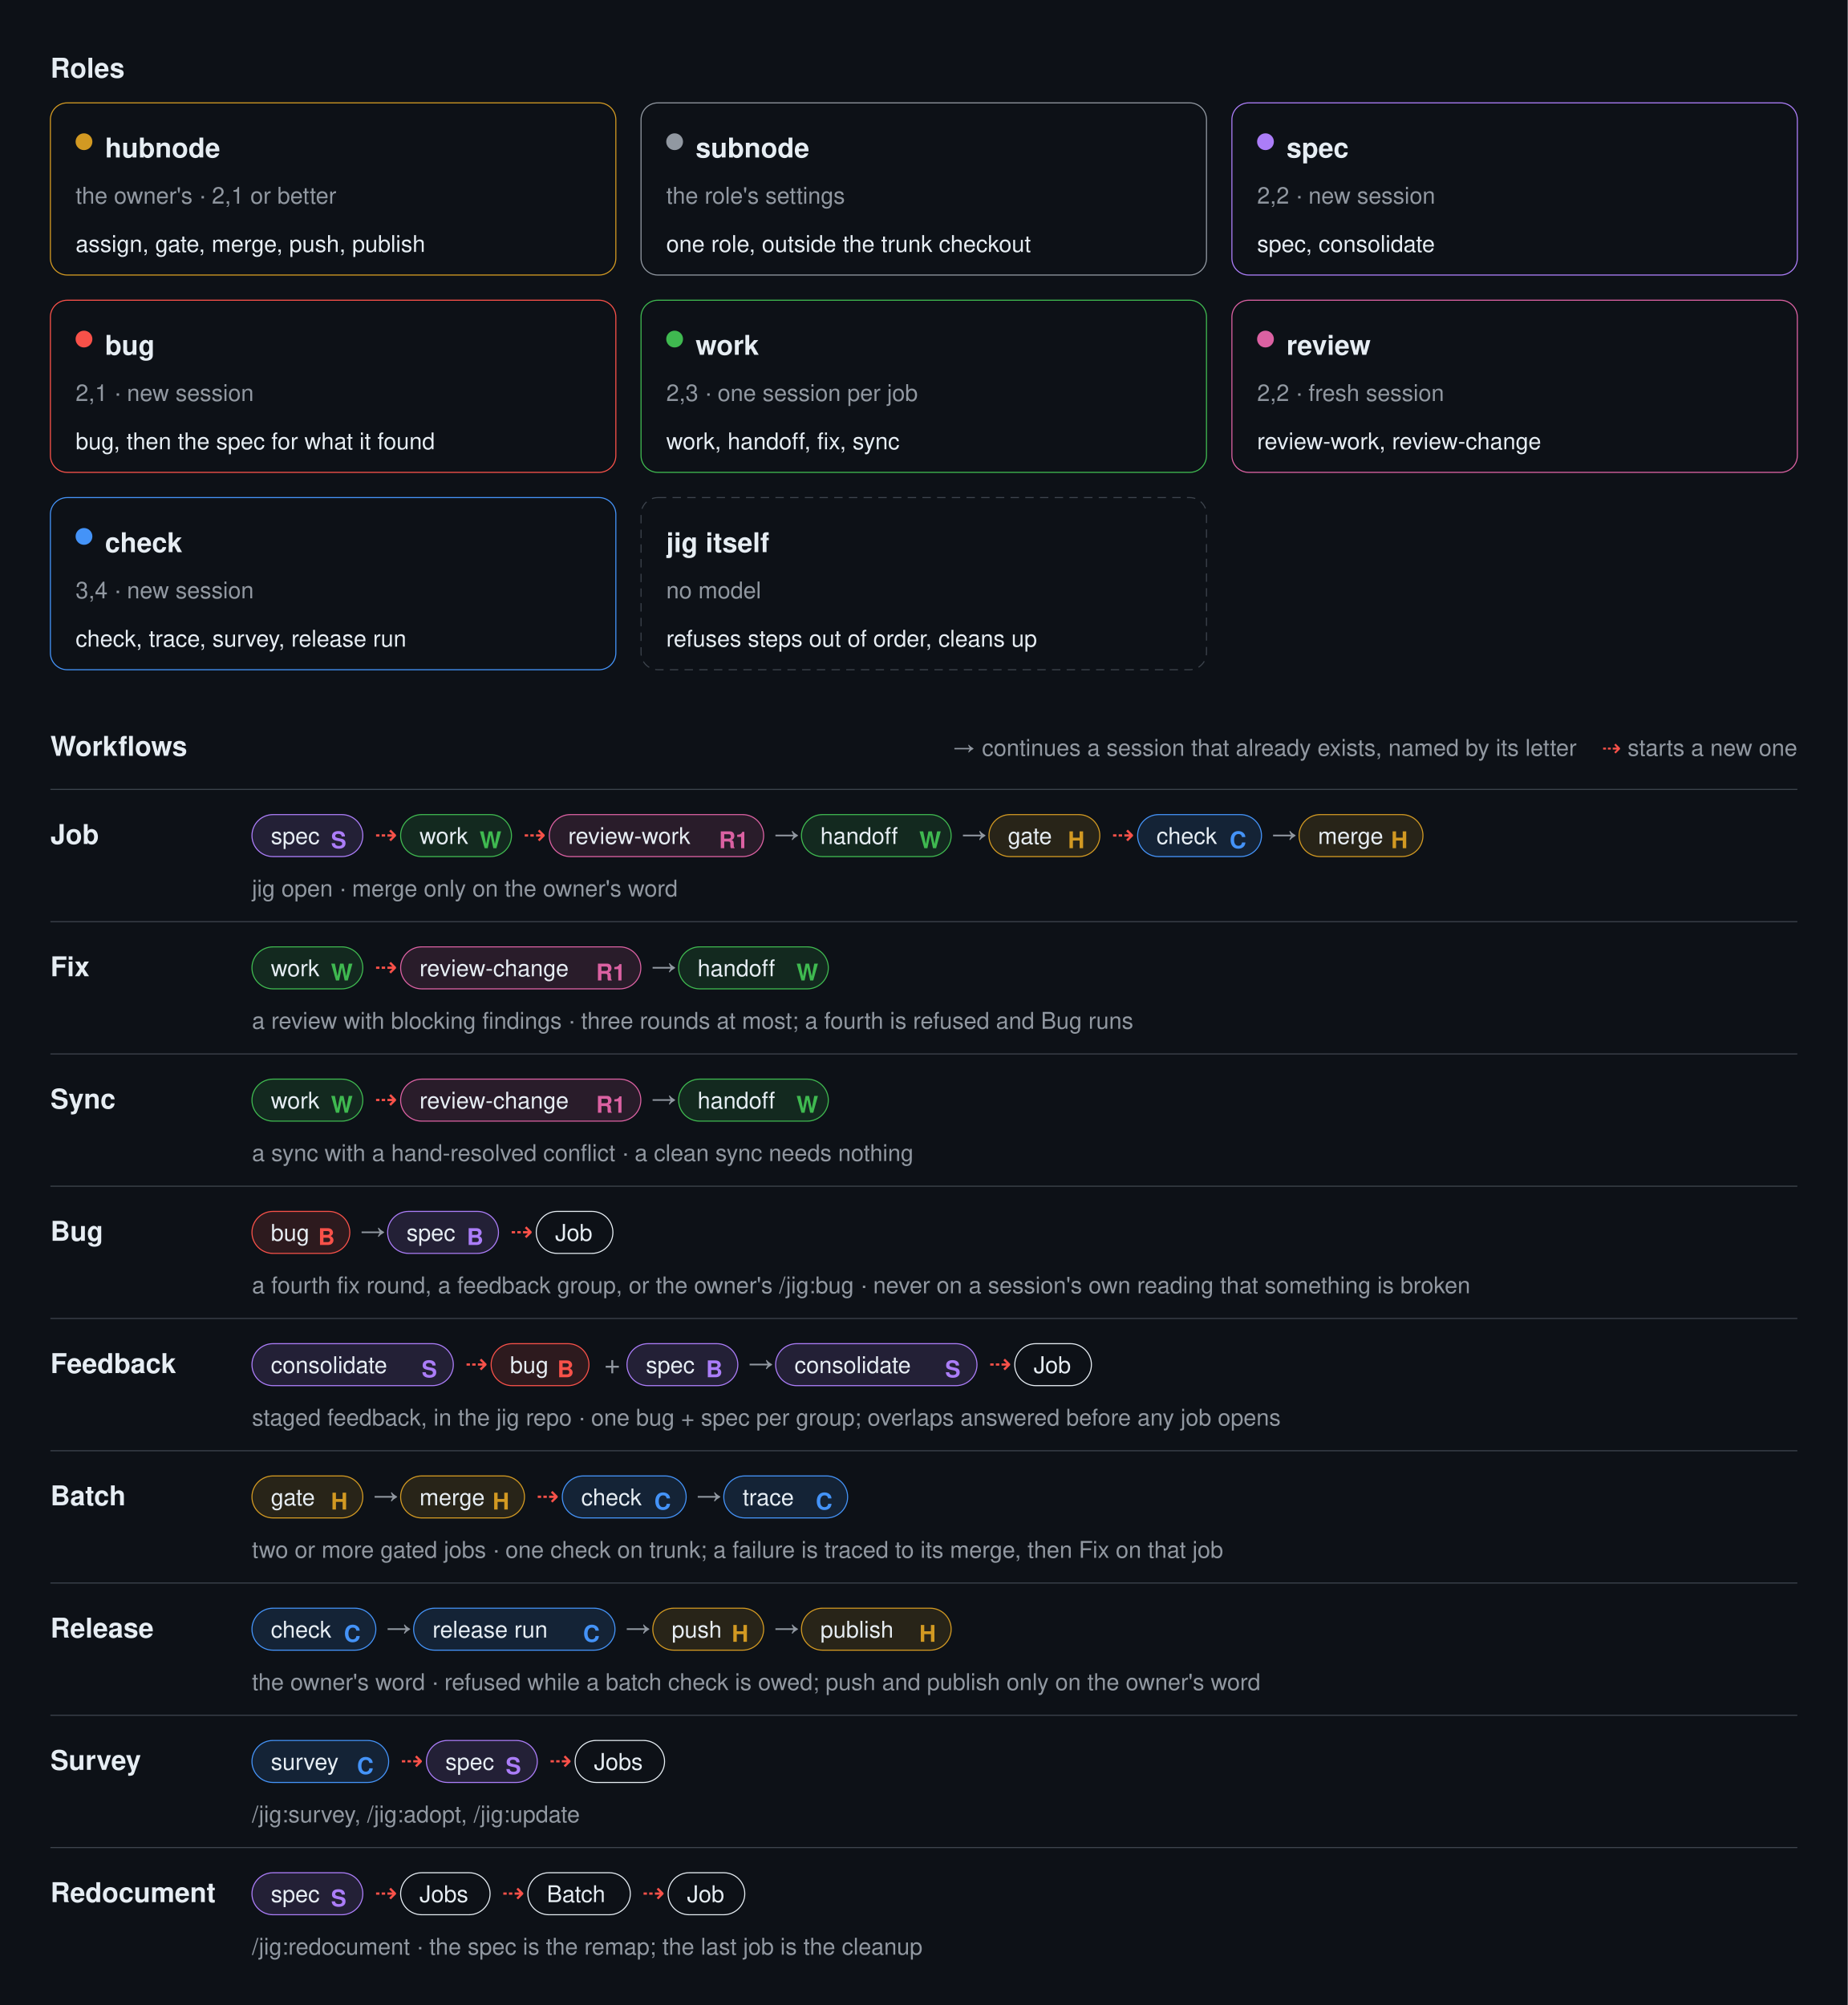
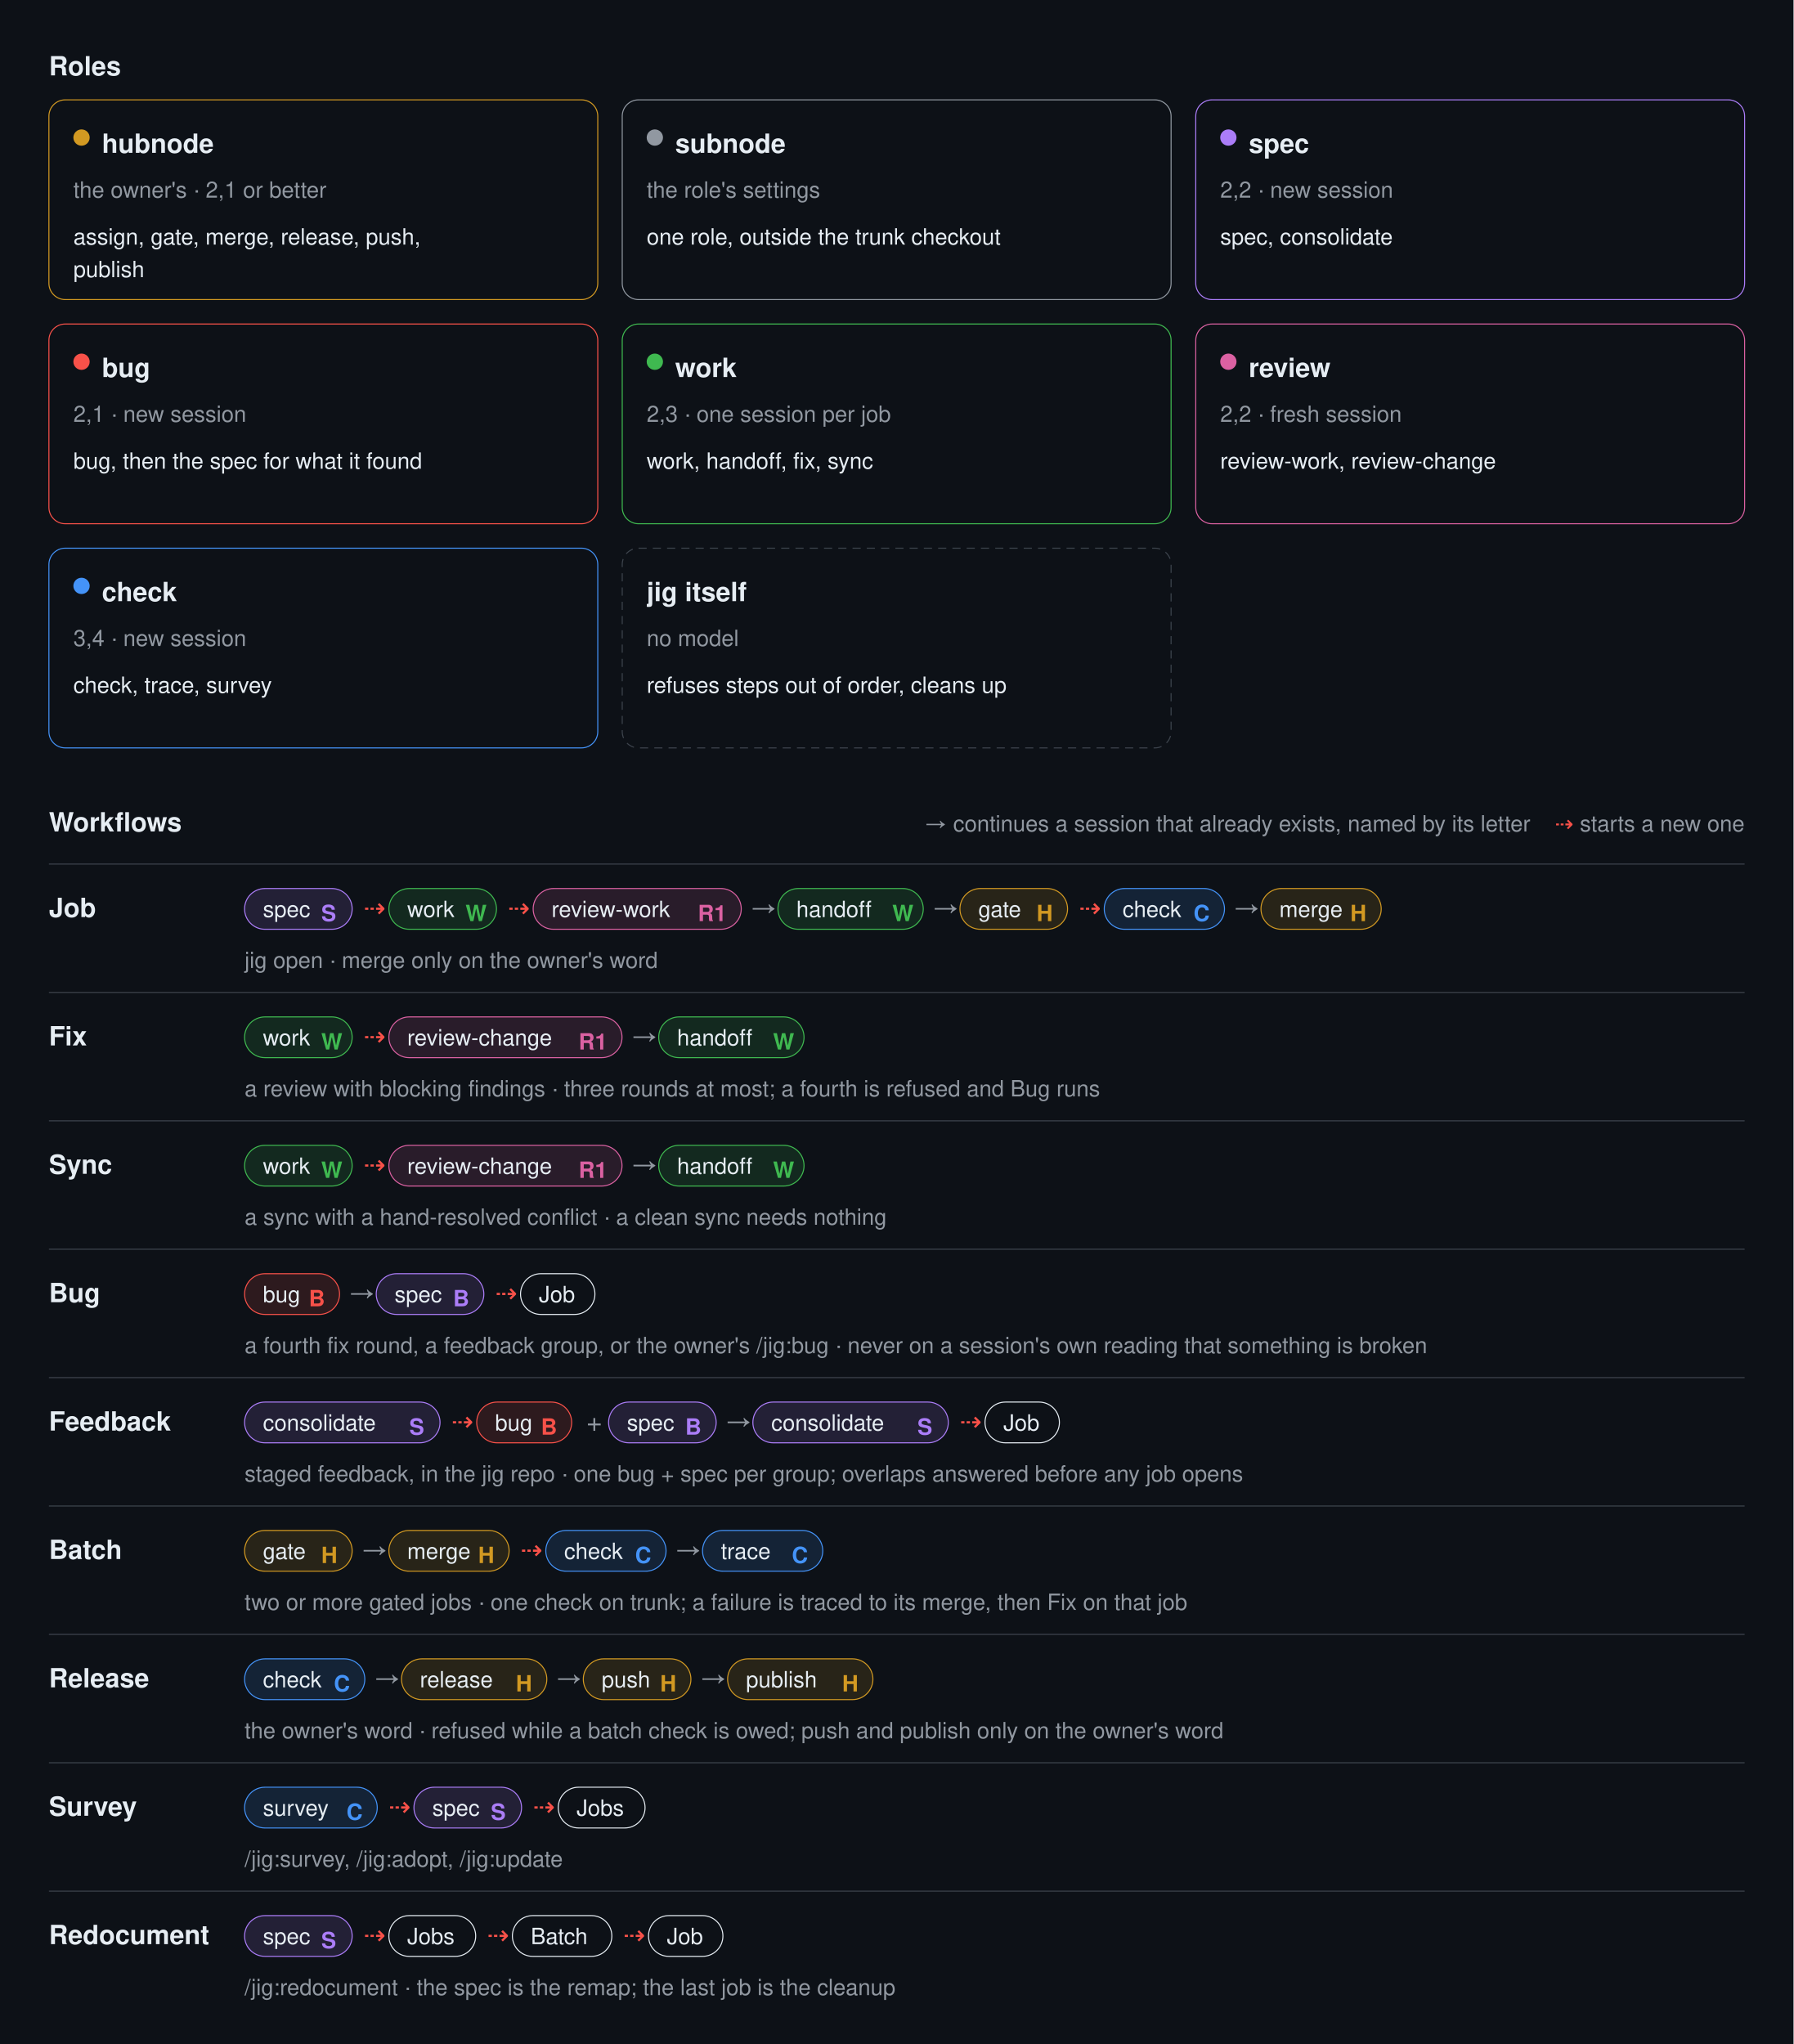
- <svg xmlns="http://www.w3.org/2000/svg" width="880" height="955" viewBox="0 0 880 955" font-family="-apple-system, BlinkMacSystemFont, 'Segoe UI', Helvetica, Arial, sans-serif" role="img">
-   <rect width="880" height="955" fill="#0d1117" />
+ <svg xmlns="http://www.w3.org/2000/svg" width="880" height="1003" viewBox="0 0 880 1003" font-family="-apple-system, BlinkMacSystemFont, 'Segoe UI', Helvetica, Arial, sans-serif" role="img">
+   <rect width="880" height="1003" fill="#0d1117" />
  <text x="24.0" y="37.0" font-size="13" font-weight="600" fill="#e6edf3" text-anchor="start">Roles</text>
-   <rect x="24.0" y="49.0" width="269.3" height="82.0" rx="8" fill="none" stroke="#d29922" stroke-width="0.5" />
+   <rect x="24.0" y="49.0" width="269.3" height="98.0" rx="8" fill="none" stroke="#d29922" stroke-width="0.5" />
  <circle cx="40.0" cy="67.5" r="4" fill="#d29922" />
  <text x="50.0" y="75.0" font-size="13" font-weight="600" fill="#e6edf3" text-anchor="start">hubnode</text>
  <text x="36.0" y="97.0" font-size="11" font-weight="400" fill="#9198a1" text-anchor="start">the owner's · 2,1 or better</text>
-   <text x="36.0" y="120.0" font-size="11" font-weight="400" fill="#e6edf3" text-anchor="start">assign, gate, merge, push, publish</text>
-   <rect x="305.3" y="49.0" width="269.3" height="82.0" rx="8" fill="none" stroke="#9198a1" stroke-width="0.5" />
+   <text x="36.0" y="120.0" font-size="11" font-weight="400" fill="#e6edf3" text-anchor="start">assign, gate, merge, release, push,</text>
+   <text x="36.0" y="136.0" font-size="11" font-weight="400" fill="#e6edf3" text-anchor="start">publish</text>
+   <rect x="305.3" y="49.0" width="269.3" height="98.0" rx="8" fill="none" stroke="#9198a1" stroke-width="0.5" />
  <circle cx="321.3" cy="67.5" r="4" fill="#9198a1" />
  <text x="331.3" y="75.0" font-size="13" font-weight="600" fill="#e6edf3" text-anchor="start">subnode</text>
  <text x="317.3" y="97.0" font-size="11" font-weight="400" fill="#9198a1" text-anchor="start">the role's settings</text>
  <text x="317.3" y="120.0" font-size="11" font-weight="400" fill="#e6edf3" text-anchor="start">one role, outside the trunk checkout</text>
-   <rect x="586.7" y="49.0" width="269.3" height="82.0" rx="8" fill="none" stroke="#ab7df8" stroke-width="0.5" />
+   <rect x="586.7" y="49.0" width="269.3" height="98.0" rx="8" fill="none" stroke="#ab7df8" stroke-width="0.5" />
  <circle cx="602.7" cy="67.5" r="4" fill="#ab7df8" />
  <text x="612.7" y="75.0" font-size="13" font-weight="600" fill="#e6edf3" text-anchor="start">spec</text>
  <text x="598.7" y="97.0" font-size="11" font-weight="400" fill="#9198a1" text-anchor="start">2,2 · new session</text>
  <text x="598.7" y="120.0" font-size="11" font-weight="400" fill="#e6edf3" text-anchor="start">spec, consolidate</text>
-   <rect x="24.0" y="143.0" width="269.3" height="82.0" rx="8" fill="none" stroke="#f85149" stroke-width="0.5" />
-   <circle cx="40.0" cy="161.5" r="4" fill="#f85149" />
-   <text x="50.0" y="169.0" font-size="13" font-weight="600" fill="#e6edf3" text-anchor="start">bug</text>
-   <text x="36.0" y="191.0" font-size="11" font-weight="400" fill="#9198a1" text-anchor="start">2,1 · new session</text>
-   <text x="36.0" y="214.0" font-size="11" font-weight="400" fill="#e6edf3" text-anchor="start">bug, then the spec for what it found</text>
-   <rect x="305.3" y="143.0" width="269.3" height="82.0" rx="8" fill="none" stroke="#3fb950" stroke-width="0.5" />
-   <circle cx="321.3" cy="161.5" r="4" fill="#3fb950" />
-   <text x="331.3" y="169.0" font-size="13" font-weight="600" fill="#e6edf3" text-anchor="start">work</text>
-   <text x="317.3" y="191.0" font-size="11" font-weight="400" fill="#9198a1" text-anchor="start">2,3 · one session per job</text>
-   <text x="317.3" y="214.0" font-size="11" font-weight="400" fill="#e6edf3" text-anchor="start">work, handoff, fix, sync</text>
-   <rect x="586.7" y="143.0" width="269.3" height="82.0" rx="8" fill="none" stroke="#db61a2" stroke-width="0.5" />
-   <circle cx="602.7" cy="161.5" r="4" fill="#db61a2" />
-   <text x="612.7" y="169.0" font-size="13" font-weight="600" fill="#e6edf3" text-anchor="start">review</text>
-   <text x="598.7" y="191.0" font-size="11" font-weight="400" fill="#9198a1" text-anchor="start">2,2 · fresh session</text>
-   <text x="598.7" y="214.0" font-size="11" font-weight="400" fill="#e6edf3" text-anchor="start">review-work, review-change</text>
-   <rect x="24.0" y="237.0" width="269.3" height="82.0" rx="8" fill="none" stroke="#4493f8" stroke-width="0.5" />
-   <circle cx="40.0" cy="255.5" r="4" fill="#4493f8" />
-   <text x="50.0" y="263.0" font-size="13" font-weight="600" fill="#e6edf3" text-anchor="start">check</text>
-   <text x="36.0" y="285.0" font-size="11" font-weight="400" fill="#9198a1" text-anchor="start">3,4 · new session</text>
-   <text x="36.0" y="308.0" font-size="11" font-weight="400" fill="#e6edf3" text-anchor="start">check, trace, survey, release run</text>
-   <rect x="305.3" y="237.0" width="269.3" height="82.0" rx="8" fill="none" stroke="#3d444d" stroke-width="0.5" stroke-dasharray="4 3" />
-   <text x="317.3" y="263.0" font-size="13" font-weight="600" fill="#e6edf3" text-anchor="start">jig itself</text>
-   <text x="317.3" y="285.0" font-size="11" font-weight="400" fill="#9198a1" text-anchor="start">no model</text>
-   <text x="317.3" y="308.0" font-size="11" font-weight="400" fill="#e6edf3" text-anchor="start">refuses steps out of order, cleans up</text>
-   <text x="24.0" y="360.0" font-size="13" font-weight="600" fill="#e6edf3" text-anchor="start">Workflows</text>
-   <text x="856" y="360.0" font-size="11" fill="#9198a1" text-anchor="end">→ continues a session that already exists, named by its letter<tspan fill="#f85149" dx="12">⇢</tspan> starts a new one</text>
-   <line x1="24" y1="376.0" x2="856" y2="376.0" stroke="#3d444d" stroke-width="0.5" />
-   <text x="24.0" y="402.0" font-size="13" font-weight="600" fill="#e6edf3" text-anchor="start">Job</text>
-   <rect x="120.0" y="388.0" width="52.8" height="20" rx="10" fill="#ab7df8" fill-opacity="0.14" stroke="#ab7df8" stroke-width="0.5" />
-   <text x="129.0" y="402.0" font-size="11" font-weight="400" fill="#e6edf3" text-anchor="start">spec</text>
-   <text x="157.6" y="404.0" font-size="11" font-weight="600" fill="#ab7df8" text-anchor="start">S</text>
-   <text x="183.8" y="402.0" font-size="13" font-weight="400" fill="#f85149" text-anchor="middle">⇢</text>
-   <rect x="190.8" y="388.0" width="52.8" height="20" rx="10" fill="#3fb950" fill-opacity="0.14" stroke="#3fb950" stroke-width="0.5" />
-   <text x="199.8" y="402.0" font-size="11" font-weight="400" fill="#e6edf3" text-anchor="start">work</text>
-   <text x="228.4" y="404.0" font-size="11" font-weight="600" fill="#3fb950" text-anchor="start">W</text>
-   <text x="254.6" y="402.0" font-size="13" font-weight="400" fill="#f85149" text-anchor="middle">⇢</text>
-   <rect x="261.6" y="388.0" width="102.1" height="20" rx="10" fill="#db61a2" fill-opacity="0.14" stroke="#db61a2" stroke-width="0.5" />
-   <text x="270.6" y="402.0" font-size="11" font-weight="400" fill="#e6edf3" text-anchor="start">review-work</text>
-   <text x="342.4" y="404.0" font-size="11" font-weight="600" fill="#db61a2" text-anchor="start">R1</text>
-   <text x="374.7" y="402.0" font-size="13" font-weight="400" fill="#9198a1" text-anchor="middle">→</text>
-   <rect x="381.7" y="388.0" width="71.3" height="20" rx="10" fill="#3fb950" fill-opacity="0.14" stroke="#3fb950" stroke-width="0.5" />
-   <text x="390.7" y="402.0" font-size="11" font-weight="400" fill="#e6edf3" text-anchor="start">handoff</text>
-   <text x="437.8" y="404.0" font-size="11" font-weight="600" fill="#3fb950" text-anchor="start">W</text>
-   <text x="464.0" y="402.0" font-size="13" font-weight="400" fill="#9198a1" text-anchor="middle">→</text>
-   <rect x="471.0" y="388.0" width="52.8" height="20" rx="10" fill="#d29922" fill-opacity="0.14" stroke="#d29922" stroke-width="0.5" />
-   <text x="480.0" y="402.0" font-size="11" font-weight="400" fill="#e6edf3" text-anchor="start">gate</text>
-   <text x="508.6" y="404.0" font-size="11" font-weight="600" fill="#d29922" text-anchor="start">H</text>
-   <text x="534.8" y="402.0" font-size="13" font-weight="400" fill="#f85149" text-anchor="middle">⇢</text>
-   <rect x="541.8" y="388.0" width="59.0" height="20" rx="10" fill="#4493f8" fill-opacity="0.14" stroke="#4493f8" stroke-width="0.5" />
-   <text x="550.8" y="402.0" font-size="11" font-weight="400" fill="#e6edf3" text-anchor="start">check</text>
-   <text x="585.6" y="404.0" font-size="11" font-weight="600" fill="#4493f8" text-anchor="start">C</text>
-   <text x="611.7" y="402.0" font-size="13" font-weight="400" fill="#9198a1" text-anchor="middle">→</text>
-   <rect x="618.7" y="388.0" width="59.0" height="20" rx="10" fill="#d29922" fill-opacity="0.14" stroke="#d29922" stroke-width="0.5" />
-   <text x="627.7" y="402.0" font-size="11" font-weight="400" fill="#e6edf3" text-anchor="start">merge</text>
-   <text x="662.5" y="404.0" font-size="11" font-weight="600" fill="#d29922" text-anchor="start">H</text>
-   <text x="120.0" y="427.0" font-size="11" font-weight="400" fill="#9198a1" text-anchor="start">jig open · merge only on the owner's word</text>
-   <line x1="24" y1="439.0" x2="856" y2="439.0" stroke="#3d444d" stroke-width="0.5" />
-   <text x="24.0" y="465.0" font-size="13" font-weight="600" fill="#e6edf3" text-anchor="start">Fix</text>
-   <rect x="120.0" y="451.0" width="52.8" height="20" rx="10" fill="#3fb950" fill-opacity="0.14" stroke="#3fb950" stroke-width="0.5" />
-   <text x="129.0" y="465.0" font-size="11" font-weight="400" fill="#e6edf3" text-anchor="start">work</text>
-   <text x="157.6" y="467.0" font-size="11" font-weight="600" fill="#3fb950" text-anchor="start">W</text>
-   <text x="183.8" y="465.0" font-size="13" font-weight="400" fill="#f85149" text-anchor="middle">⇢</text>
-   <rect x="190.8" y="451.0" width="114.4" height="20" rx="10" fill="#db61a2" fill-opacity="0.14" stroke="#db61a2" stroke-width="0.5" />
-   <text x="199.8" y="465.0" font-size="11" font-weight="400" fill="#e6edf3" text-anchor="start">review-change</text>
-   <text x="283.9" y="467.0" font-size="11" font-weight="600" fill="#db61a2" text-anchor="start">R1</text>
-   <text x="316.2" y="465.0" font-size="13" font-weight="400" fill="#9198a1" text-anchor="middle">→</text>
-   <rect x="323.2" y="451.0" width="71.3" height="20" rx="10" fill="#3fb950" fill-opacity="0.14" stroke="#3fb950" stroke-width="0.5" />
-   <text x="332.2" y="465.0" font-size="11" font-weight="400" fill="#e6edf3" text-anchor="start">handoff</text>
-   <text x="379.3" y="467.0" font-size="11" font-weight="600" fill="#3fb950" text-anchor="start">W</text>
-   <text x="120.0" y="490.0" font-size="11" font-weight="400" fill="#9198a1" text-anchor="start">a review with blocking findings · three rounds at most; a fourth is refused and Bug runs</text>
-   <line x1="24" y1="502.0" x2="856" y2="502.0" stroke="#3d444d" stroke-width="0.5" />
-   <text x="24.0" y="528.0" font-size="13" font-weight="600" fill="#e6edf3" text-anchor="start">Sync</text>
-   <rect x="120.0" y="514.0" width="52.8" height="20" rx="10" fill="#3fb950" fill-opacity="0.14" stroke="#3fb950" stroke-width="0.5" />
-   <text x="129.0" y="528.0" font-size="11" font-weight="400" fill="#e6edf3" text-anchor="start">work</text>
-   <text x="157.6" y="530.0" font-size="11" font-weight="600" fill="#3fb950" text-anchor="start">W</text>
-   <text x="183.8" y="528.0" font-size="13" font-weight="400" fill="#f85149" text-anchor="middle">⇢</text>
-   <rect x="190.8" y="514.0" width="114.4" height="20" rx="10" fill="#db61a2" fill-opacity="0.14" stroke="#db61a2" stroke-width="0.5" />
-   <text x="199.8" y="528.0" font-size="11" font-weight="400" fill="#e6edf3" text-anchor="start">review-change</text>
-   <text x="283.9" y="530.0" font-size="11" font-weight="600" fill="#db61a2" text-anchor="start">R1</text>
-   <text x="316.2" y="528.0" font-size="13" font-weight="400" fill="#9198a1" text-anchor="middle">→</text>
-   <rect x="323.2" y="514.0" width="71.3" height="20" rx="10" fill="#3fb950" fill-opacity="0.14" stroke="#3fb950" stroke-width="0.5" />
-   <text x="332.2" y="528.0" font-size="11" font-weight="400" fill="#e6edf3" text-anchor="start">handoff</text>
-   <text x="379.3" y="530.0" font-size="11" font-weight="600" fill="#3fb950" text-anchor="start">W</text>
-   <text x="120.0" y="553.0" font-size="11" font-weight="400" fill="#9198a1" text-anchor="start">a sync with a hand-resolved conflict · a clean sync needs nothing</text>
-   <line x1="24" y1="565.0" x2="856" y2="565.0" stroke="#3d444d" stroke-width="0.5" />
-   <text x="24.0" y="591.0" font-size="13" font-weight="600" fill="#e6edf3" text-anchor="start">Bug</text>
-   <rect x="120.0" y="577.0" width="46.6" height="20" rx="10" fill="#f85149" fill-opacity="0.14" stroke="#f85149" stroke-width="0.5" />
-   <text x="129.0" y="591.0" font-size="11" font-weight="400" fill="#e6edf3" text-anchor="start">bug</text>
-   <text x="151.5" y="593.0" font-size="11" font-weight="600" fill="#f85149" text-anchor="start">B</text>
-   <text x="177.6" y="591.0" font-size="13" font-weight="400" fill="#9198a1" text-anchor="middle">→</text>
-   <rect x="184.6" y="577.0" width="52.8" height="20" rx="10" fill="#ab7df8" fill-opacity="0.14" stroke="#ab7df8" stroke-width="0.5" />
-   <text x="193.6" y="591.0" font-size="11" font-weight="400" fill="#e6edf3" text-anchor="start">spec</text>
-   <text x="222.3" y="593.0" font-size="11" font-weight="600" fill="#ab7df8" text-anchor="start">B</text>
-   <text x="248.4" y="591.0" font-size="13" font-weight="400" fill="#f85149" text-anchor="middle">⇢</text>
-   <rect x="255.4" y="577.0" width="36.5" height="20" rx="10" fill="none" stroke="#e6edf3" stroke-width="0.5" />
-   <text x="264.4" y="591.0" font-size="11" font-weight="400" fill="#e6edf3" text-anchor="start">Job</text>
-   <text x="120.0" y="616.0" font-size="11" font-weight="400" fill="#9198a1" text-anchor="start">a fourth fix round, a feedback group, or the owner's /jig:bug · never on a session's own reading that something is broken</text>
-   <line x1="24" y1="628.0" x2="856" y2="628.0" stroke="#3d444d" stroke-width="0.5" />
-   <text x="24.0" y="654.0" font-size="13" font-weight="600" fill="#e6edf3" text-anchor="start">Feedback</text>
-   <rect x="120.0" y="640.0" width="95.9" height="20" rx="10" fill="#ab7df8" fill-opacity="0.14" stroke="#ab7df8" stroke-width="0.5" />
-   <text x="129.0" y="654.0" font-size="11" font-weight="400" fill="#e6edf3" text-anchor="start">consolidate</text>
-   <text x="200.8" y="656.0" font-size="11" font-weight="600" fill="#ab7df8" text-anchor="start">S</text>
-   <text x="226.9" y="654.0" font-size="13" font-weight="400" fill="#f85149" text-anchor="middle">⇢</text>
-   <rect x="233.9" y="640.0" width="46.6" height="20" rx="10" fill="#f85149" fill-opacity="0.14" stroke="#f85149" stroke-width="0.5" />
-   <text x="242.9" y="654.0" font-size="11" font-weight="400" fill="#e6edf3" text-anchor="start">bug</text>
-   <text x="265.4" y="656.0" font-size="11" font-weight="600" fill="#f85149" text-anchor="start">B</text>
-   <text x="291.6" y="654.0" font-size="13" font-weight="400" fill="#9198a1" text-anchor="middle">+</text>
-   <rect x="298.6" y="640.0" width="52.8" height="20" rx="10" fill="#ab7df8" fill-opacity="0.14" stroke="#ab7df8" stroke-width="0.5" />
-   <text x="307.6" y="654.0" font-size="11" font-weight="400" fill="#e6edf3" text-anchor="start">spec</text>
-   <text x="336.2" y="656.0" font-size="11" font-weight="600" fill="#ab7df8" text-anchor="start">B</text>
-   <text x="362.4" y="654.0" font-size="13" font-weight="400" fill="#9198a1" text-anchor="middle">→</text>
-   <rect x="369.4" y="640.0" width="95.9" height="20" rx="10" fill="#ab7df8" fill-opacity="0.14" stroke="#ab7df8" stroke-width="0.5" />
-   <text x="378.4" y="654.0" font-size="11" font-weight="400" fill="#e6edf3" text-anchor="start">consolidate</text>
-   <text x="450.1" y="656.0" font-size="11" font-weight="600" fill="#ab7df8" text-anchor="start">S</text>
-   <text x="476.3" y="654.0" font-size="13" font-weight="400" fill="#f85149" text-anchor="middle">⇢</text>
-   <rect x="483.3" y="640.0" width="36.5" height="20" rx="10" fill="none" stroke="#e6edf3" stroke-width="0.5" />
-   <text x="492.3" y="654.0" font-size="11" font-weight="400" fill="#e6edf3" text-anchor="start">Job</text>
-   <text x="120.0" y="679.0" font-size="11" font-weight="400" fill="#9198a1" text-anchor="start">staged feedback, in the jig repo · one bug + spec per group; overlaps answered before any job opens</text>
-   <line x1="24" y1="691.0" x2="856" y2="691.0" stroke="#3d444d" stroke-width="0.5" />
-   <text x="24.0" y="717.0" font-size="13" font-weight="600" fill="#e6edf3" text-anchor="start">Batch</text>
-   <rect x="120.0" y="703.0" width="52.8" height="20" rx="10" fill="#d29922" fill-opacity="0.14" stroke="#d29922" stroke-width="0.5" />
-   <text x="129.0" y="717.0" font-size="11" font-weight="400" fill="#e6edf3" text-anchor="start">gate</text>
-   <text x="157.6" y="719.0" font-size="11" font-weight="600" fill="#d29922" text-anchor="start">H</text>
-   <text x="183.8" y="717.0" font-size="13" font-weight="400" fill="#9198a1" text-anchor="middle">→</text>
-   <rect x="190.8" y="703.0" width="59.0" height="20" rx="10" fill="#d29922" fill-opacity="0.14" stroke="#d29922" stroke-width="0.5" />
-   <text x="199.8" y="717.0" font-size="11" font-weight="400" fill="#e6edf3" text-anchor="start">merge</text>
-   <text x="234.6" y="719.0" font-size="11" font-weight="600" fill="#d29922" text-anchor="start">H</text>
-   <text x="260.8" y="717.0" font-size="13" font-weight="400" fill="#f85149" text-anchor="middle">⇢</text>
-   <rect x="267.8" y="703.0" width="59.0" height="20" rx="10" fill="#4493f8" fill-opacity="0.14" stroke="#4493f8" stroke-width="0.5" />
-   <text x="276.8" y="717.0" font-size="11" font-weight="400" fill="#e6edf3" text-anchor="start">check</text>
-   <text x="311.6" y="719.0" font-size="11" font-weight="600" fill="#4493f8" text-anchor="start">C</text>
-   <text x="337.7" y="717.0" font-size="13" font-weight="400" fill="#9198a1" text-anchor="middle">→</text>
-   <rect x="344.7" y="703.0" width="59.0" height="20" rx="10" fill="#4493f8" fill-opacity="0.14" stroke="#4493f8" stroke-width="0.5" />
-   <text x="353.7" y="717.0" font-size="11" font-weight="400" fill="#e6edf3" text-anchor="start">trace</text>
-   <text x="388.5" y="719.0" font-size="11" font-weight="600" fill="#4493f8" text-anchor="start">C</text>
-   <text x="120.0" y="742.0" font-size="11" font-weight="400" fill="#9198a1" text-anchor="start">two or more gated jobs · one check on trunk; a failure is traced to its merge, then Fix on that job</text>
-   <line x1="24" y1="754.0" x2="856" y2="754.0" stroke="#3d444d" stroke-width="0.5" />
-   <text x="24.0" y="780.0" font-size="13" font-weight="600" fill="#e6edf3" text-anchor="start">Release</text>
-   <rect x="120.0" y="766.0" width="59.0" height="20" rx="10" fill="#4493f8" fill-opacity="0.14" stroke="#4493f8" stroke-width="0.5" />
-   <text x="129.0" y="780.0" font-size="11" font-weight="400" fill="#e6edf3" text-anchor="start">check</text>
-   <text x="163.8" y="782.0" font-size="11" font-weight="600" fill="#4493f8" text-anchor="start">C</text>
-   <text x="190.0" y="780.0" font-size="13" font-weight="400" fill="#9198a1" text-anchor="middle">→</text>
-   <rect x="197.0" y="766.0" width="95.9" height="20" rx="10" fill="#4493f8" fill-opacity="0.14" stroke="#4493f8" stroke-width="0.5" />
-   <text x="206.0" y="780.0" font-size="11" font-weight="400" fill="#e6edf3" text-anchor="start">release run</text>
-   <text x="277.7" y="782.0" font-size="11" font-weight="600" fill="#4493f8" text-anchor="start">C</text>
-   <text x="303.9" y="780.0" font-size="13" font-weight="400" fill="#9198a1" text-anchor="middle">→</text>
-   <rect x="310.9" y="766.0" width="52.8" height="20" rx="10" fill="#d29922" fill-opacity="0.14" stroke="#d29922" stroke-width="0.5" />
-   <text x="319.9" y="780.0" font-size="11" font-weight="400" fill="#e6edf3" text-anchor="start">push</text>
-   <text x="348.5" y="782.0" font-size="11" font-weight="600" fill="#d29922" text-anchor="start">H</text>
-   <text x="374.7" y="780.0" font-size="13" font-weight="400" fill="#9198a1" text-anchor="middle">→</text>
-   <rect x="381.7" y="766.0" width="71.3" height="20" rx="10" fill="#d29922" fill-opacity="0.14" stroke="#d29922" stroke-width="0.5" />
-   <text x="390.7" y="780.0" font-size="11" font-weight="400" fill="#e6edf3" text-anchor="start">publish</text>
-   <text x="437.8" y="782.0" font-size="11" font-weight="600" fill="#d29922" text-anchor="start">H</text>
-   <text x="120.0" y="805.0" font-size="11" font-weight="400" fill="#9198a1" text-anchor="start">the owner's word · refused while a batch check is owed; push and publish only on the owner's word</text>
-   <line x1="24" y1="817.0" x2="856" y2="817.0" stroke="#3d444d" stroke-width="0.5" />
-   <text x="24.0" y="843.0" font-size="13" font-weight="600" fill="#e6edf3" text-anchor="start">Survey</text>
-   <rect x="120.0" y="829.0" width="65.1" height="20" rx="10" fill="#4493f8" fill-opacity="0.14" stroke="#4493f8" stroke-width="0.5" />
-   <text x="129.0" y="843.0" font-size="11" font-weight="400" fill="#e6edf3" text-anchor="start">survey</text>
-   <text x="170.0" y="845.0" font-size="11" font-weight="600" fill="#4493f8" text-anchor="start">C</text>
-   <text x="196.1" y="843.0" font-size="13" font-weight="400" fill="#f85149" text-anchor="middle">⇢</text>
-   <rect x="203.1" y="829.0" width="52.8" height="20" rx="10" fill="#ab7df8" fill-opacity="0.14" stroke="#ab7df8" stroke-width="0.5" />
-   <text x="212.1" y="843.0" font-size="11" font-weight="400" fill="#e6edf3" text-anchor="start">spec</text>
-   <text x="240.8" y="845.0" font-size="11" font-weight="600" fill="#ab7df8" text-anchor="start">S</text>
-   <text x="266.9" y="843.0" font-size="13" font-weight="400" fill="#f85149" text-anchor="middle">⇢</text>
-   <rect x="273.9" y="829.0" width="42.6" height="20" rx="10" fill="none" stroke="#e6edf3" stroke-width="0.5" />
-   <text x="282.9" y="843.0" font-size="11" font-weight="400" fill="#e6edf3" text-anchor="start">Jobs</text>
-   <text x="120.0" y="868.0" font-size="11" font-weight="400" fill="#9198a1" text-anchor="start">/jig:survey, /jig:adopt, /jig:update</text>
-   <line x1="24" y1="880.0" x2="856" y2="880.0" stroke="#3d444d" stroke-width="0.5" />
-   <text x="24.0" y="906.0" font-size="13" font-weight="600" fill="#e6edf3" text-anchor="start">Redocument</text>
-   <rect x="120.0" y="892.0" width="52.8" height="20" rx="10" fill="#ab7df8" fill-opacity="0.14" stroke="#ab7df8" stroke-width="0.5" />
-   <text x="129.0" y="906.0" font-size="11" font-weight="400" fill="#e6edf3" text-anchor="start">spec</text>
-   <text x="157.6" y="908.0" font-size="11" font-weight="600" fill="#ab7df8" text-anchor="start">S</text>
-   <text x="183.8" y="906.0" font-size="13" font-weight="400" fill="#f85149" text-anchor="middle">⇢</text>
-   <rect x="190.8" y="892.0" width="42.6" height="20" rx="10" fill="none" stroke="#e6edf3" stroke-width="0.5" />
-   <text x="199.8" y="906.0" font-size="11" font-weight="400" fill="#e6edf3" text-anchor="start">Jobs</text>
-   <text x="244.4" y="906.0" font-size="13" font-weight="400" fill="#f85149" text-anchor="middle">⇢</text>
-   <rect x="251.4" y="892.0" width="48.8" height="20" rx="10" fill="none" stroke="#e6edf3" stroke-width="0.5" />
-   <text x="260.4" y="906.0" font-size="11" font-weight="400" fill="#e6edf3" text-anchor="start">Batch</text>
-   <text x="311.2" y="906.0" font-size="13" font-weight="400" fill="#f85149" text-anchor="middle">⇢</text>
-   <rect x="318.2" y="892.0" width="36.5" height="20" rx="10" fill="none" stroke="#e6edf3" stroke-width="0.5" />
-   <text x="327.2" y="906.0" font-size="11" font-weight="400" fill="#e6edf3" text-anchor="start">Job</text>
-   <text x="120.0" y="931.0" font-size="11" font-weight="400" fill="#9198a1" text-anchor="start">/jig:redocument · the spec is the remap; the last job is the cleanup</text>
+   <rect x="24.0" y="159.0" width="269.3" height="98.0" rx="8" fill="none" stroke="#f85149" stroke-width="0.5" />
+   <circle cx="40.0" cy="177.5" r="4" fill="#f85149" />
+   <text x="50.0" y="185.0" font-size="13" font-weight="600" fill="#e6edf3" text-anchor="start">bug</text>
+   <text x="36.0" y="207.0" font-size="11" font-weight="400" fill="#9198a1" text-anchor="start">2,1 · new session</text>
+   <text x="36.0" y="230.0" font-size="11" font-weight="400" fill="#e6edf3" text-anchor="start">bug, then the spec for what it found</text>
+   <rect x="305.3" y="159.0" width="269.3" height="98.0" rx="8" fill="none" stroke="#3fb950" stroke-width="0.5" />
+   <circle cx="321.3" cy="177.5" r="4" fill="#3fb950" />
+   <text x="331.3" y="185.0" font-size="13" font-weight="600" fill="#e6edf3" text-anchor="start">work</text>
+   <text x="317.3" y="207.0" font-size="11" font-weight="400" fill="#9198a1" text-anchor="start">2,3 · one session per job</text>
+   <text x="317.3" y="230.0" font-size="11" font-weight="400" fill="#e6edf3" text-anchor="start">work, handoff, fix, sync</text>
+   <rect x="586.7" y="159.0" width="269.3" height="98.0" rx="8" fill="none" stroke="#db61a2" stroke-width="0.5" />
+   <circle cx="602.7" cy="177.5" r="4" fill="#db61a2" />
+   <text x="612.7" y="185.0" font-size="13" font-weight="600" fill="#e6edf3" text-anchor="start">review</text>
+   <text x="598.7" y="207.0" font-size="11" font-weight="400" fill="#9198a1" text-anchor="start">2,2 · fresh session</text>
+   <text x="598.7" y="230.0" font-size="11" font-weight="400" fill="#e6edf3" text-anchor="start">review-work, review-change</text>
+   <rect x="24.0" y="269.0" width="269.3" height="98.0" rx="8" fill="none" stroke="#4493f8" stroke-width="0.5" />
+   <circle cx="40.0" cy="287.5" r="4" fill="#4493f8" />
+   <text x="50.0" y="295.0" font-size="13" font-weight="600" fill="#e6edf3" text-anchor="start">check</text>
+   <text x="36.0" y="317.0" font-size="11" font-weight="400" fill="#9198a1" text-anchor="start">3,4 · new session</text>
+   <text x="36.0" y="340.0" font-size="11" font-weight="400" fill="#e6edf3" text-anchor="start">check, trace, survey</text>
+   <rect x="305.3" y="269.0" width="269.3" height="98.0" rx="8" fill="none" stroke="#3d444d" stroke-width="0.5" stroke-dasharray="4 3" />
+   <text x="317.3" y="295.0" font-size="13" font-weight="600" fill="#e6edf3" text-anchor="start">jig itself</text>
+   <text x="317.3" y="317.0" font-size="11" font-weight="400" fill="#9198a1" text-anchor="start">no model</text>
+   <text x="317.3" y="340.0" font-size="11" font-weight="400" fill="#e6edf3" text-anchor="start">refuses steps out of order, cleans up</text>
+   <text x="24.0" y="408.0" font-size="13" font-weight="600" fill="#e6edf3" text-anchor="start">Workflows</text>
+   <text x="856" y="408.0" font-size="11" fill="#9198a1" text-anchor="end">→ continues a session that already exists, named by its letter<tspan fill="#f85149" dx="12">⇢</tspan> starts a new one</text>
+   <line x1="24" y1="424.0" x2="856" y2="424.0" stroke="#3d444d" stroke-width="0.5" />
+   <text x="24.0" y="450.0" font-size="13" font-weight="600" fill="#e6edf3" text-anchor="start">Job</text>
+   <rect x="120.0" y="436.0" width="52.8" height="20" rx="10" fill="#ab7df8" fill-opacity="0.14" stroke="#ab7df8" stroke-width="0.5" />
+   <text x="129.0" y="450.0" font-size="11" font-weight="400" fill="#e6edf3" text-anchor="start">spec</text>
+   <text x="157.6" y="452.0" font-size="11" font-weight="600" fill="#ab7df8" text-anchor="start">S</text>
+   <text x="183.8" y="450.0" font-size="13" font-weight="400" fill="#f85149" text-anchor="middle">⇢</text>
+   <rect x="190.8" y="436.0" width="52.8" height="20" rx="10" fill="#3fb950" fill-opacity="0.14" stroke="#3fb950" stroke-width="0.5" />
+   <text x="199.8" y="450.0" font-size="11" font-weight="400" fill="#e6edf3" text-anchor="start">work</text>
+   <text x="228.4" y="452.0" font-size="11" font-weight="600" fill="#3fb950" text-anchor="start">W</text>
+   <text x="254.6" y="450.0" font-size="13" font-weight="400" fill="#f85149" text-anchor="middle">⇢</text>
+   <rect x="261.6" y="436.0" width="102.1" height="20" rx="10" fill="#db61a2" fill-opacity="0.14" stroke="#db61a2" stroke-width="0.5" />
+   <text x="270.6" y="450.0" font-size="11" font-weight="400" fill="#e6edf3" text-anchor="start">review-work</text>
+   <text x="342.4" y="452.0" font-size="11" font-weight="600" fill="#db61a2" text-anchor="start">R1</text>
+   <text x="374.7" y="450.0" font-size="13" font-weight="400" fill="#9198a1" text-anchor="middle">→</text>
+   <rect x="381.7" y="436.0" width="71.3" height="20" rx="10" fill="#3fb950" fill-opacity="0.14" stroke="#3fb950" stroke-width="0.5" />
+   <text x="390.7" y="450.0" font-size="11" font-weight="400" fill="#e6edf3" text-anchor="start">handoff</text>
+   <text x="437.8" y="452.0" font-size="11" font-weight="600" fill="#3fb950" text-anchor="start">W</text>
+   <text x="464.0" y="450.0" font-size="13" font-weight="400" fill="#9198a1" text-anchor="middle">→</text>
+   <rect x="471.0" y="436.0" width="52.8" height="20" rx="10" fill="#d29922" fill-opacity="0.14" stroke="#d29922" stroke-width="0.5" />
+   <text x="480.0" y="450.0" font-size="11" font-weight="400" fill="#e6edf3" text-anchor="start">gate</text>
+   <text x="508.6" y="452.0" font-size="11" font-weight="600" fill="#d29922" text-anchor="start">H</text>
+   <text x="534.8" y="450.0" font-size="13" font-weight="400" fill="#f85149" text-anchor="middle">⇢</text>
+   <rect x="541.8" y="436.0" width="59.0" height="20" rx="10" fill="#4493f8" fill-opacity="0.14" stroke="#4493f8" stroke-width="0.5" />
+   <text x="550.8" y="450.0" font-size="11" font-weight="400" fill="#e6edf3" text-anchor="start">check</text>
+   <text x="585.6" y="452.0" font-size="11" font-weight="600" fill="#4493f8" text-anchor="start">C</text>
+   <text x="611.7" y="450.0" font-size="13" font-weight="400" fill="#9198a1" text-anchor="middle">→</text>
+   <rect x="618.7" y="436.0" width="59.0" height="20" rx="10" fill="#d29922" fill-opacity="0.14" stroke="#d29922" stroke-width="0.5" />
+   <text x="627.7" y="450.0" font-size="11" font-weight="400" fill="#e6edf3" text-anchor="start">merge</text>
+   <text x="662.5" y="452.0" font-size="11" font-weight="600" fill="#d29922" text-anchor="start">H</text>
+   <text x="120.0" y="475.0" font-size="11" font-weight="400" fill="#9198a1" text-anchor="start">jig open · merge only on the owner's word</text>
+   <line x1="24" y1="487.0" x2="856" y2="487.0" stroke="#3d444d" stroke-width="0.5" />
+   <text x="24.0" y="513.0" font-size="13" font-weight="600" fill="#e6edf3" text-anchor="start">Fix</text>
+   <rect x="120.0" y="499.0" width="52.8" height="20" rx="10" fill="#3fb950" fill-opacity="0.14" stroke="#3fb950" stroke-width="0.5" />
+   <text x="129.0" y="513.0" font-size="11" font-weight="400" fill="#e6edf3" text-anchor="start">work</text>
+   <text x="157.6" y="515.0" font-size="11" font-weight="600" fill="#3fb950" text-anchor="start">W</text>
+   <text x="183.8" y="513.0" font-size="13" font-weight="400" fill="#f85149" text-anchor="middle">⇢</text>
+   <rect x="190.8" y="499.0" width="114.4" height="20" rx="10" fill="#db61a2" fill-opacity="0.14" stroke="#db61a2" stroke-width="0.5" />
+   <text x="199.8" y="513.0" font-size="11" font-weight="400" fill="#e6edf3" text-anchor="start">review-change</text>
+   <text x="283.9" y="515.0" font-size="11" font-weight="600" fill="#db61a2" text-anchor="start">R1</text>
+   <text x="316.2" y="513.0" font-size="13" font-weight="400" fill="#9198a1" text-anchor="middle">→</text>
+   <rect x="323.2" y="499.0" width="71.3" height="20" rx="10" fill="#3fb950" fill-opacity="0.14" stroke="#3fb950" stroke-width="0.5" />
+   <text x="332.2" y="513.0" font-size="11" font-weight="400" fill="#e6edf3" text-anchor="start">handoff</text>
+   <text x="379.3" y="515.0" font-size="11" font-weight="600" fill="#3fb950" text-anchor="start">W</text>
+   <text x="120.0" y="538.0" font-size="11" font-weight="400" fill="#9198a1" text-anchor="start">a review with blocking findings · three rounds at most; a fourth is refused and Bug runs</text>
+   <line x1="24" y1="550.0" x2="856" y2="550.0" stroke="#3d444d" stroke-width="0.5" />
+   <text x="24.0" y="576.0" font-size="13" font-weight="600" fill="#e6edf3" text-anchor="start">Sync</text>
+   <rect x="120.0" y="562.0" width="52.8" height="20" rx="10" fill="#3fb950" fill-opacity="0.14" stroke="#3fb950" stroke-width="0.5" />
+   <text x="129.0" y="576.0" font-size="11" font-weight="400" fill="#e6edf3" text-anchor="start">work</text>
+   <text x="157.6" y="578.0" font-size="11" font-weight="600" fill="#3fb950" text-anchor="start">W</text>
+   <text x="183.8" y="576.0" font-size="13" font-weight="400" fill="#f85149" text-anchor="middle">⇢</text>
+   <rect x="190.8" y="562.0" width="114.4" height="20" rx="10" fill="#db61a2" fill-opacity="0.14" stroke="#db61a2" stroke-width="0.5" />
+   <text x="199.8" y="576.0" font-size="11" font-weight="400" fill="#e6edf3" text-anchor="start">review-change</text>
+   <text x="283.9" y="578.0" font-size="11" font-weight="600" fill="#db61a2" text-anchor="start">R1</text>
+   <text x="316.2" y="576.0" font-size="13" font-weight="400" fill="#9198a1" text-anchor="middle">→</text>
+   <rect x="323.2" y="562.0" width="71.3" height="20" rx="10" fill="#3fb950" fill-opacity="0.14" stroke="#3fb950" stroke-width="0.5" />
+   <text x="332.2" y="576.0" font-size="11" font-weight="400" fill="#e6edf3" text-anchor="start">handoff</text>
+   <text x="379.3" y="578.0" font-size="11" font-weight="600" fill="#3fb950" text-anchor="start">W</text>
+   <text x="120.0" y="601.0" font-size="11" font-weight="400" fill="#9198a1" text-anchor="start">a sync with a hand-resolved conflict · a clean sync needs nothing</text>
+   <line x1="24" y1="613.0" x2="856" y2="613.0" stroke="#3d444d" stroke-width="0.5" />
+   <text x="24.0" y="639.0" font-size="13" font-weight="600" fill="#e6edf3" text-anchor="start">Bug</text>
+   <rect x="120.0" y="625.0" width="46.6" height="20" rx="10" fill="#f85149" fill-opacity="0.14" stroke="#f85149" stroke-width="0.5" />
+   <text x="129.0" y="639.0" font-size="11" font-weight="400" fill="#e6edf3" text-anchor="start">bug</text>
+   <text x="151.5" y="641.0" font-size="11" font-weight="600" fill="#f85149" text-anchor="start">B</text>
+   <text x="177.6" y="639.0" font-size="13" font-weight="400" fill="#9198a1" text-anchor="middle">→</text>
+   <rect x="184.6" y="625.0" width="52.8" height="20" rx="10" fill="#ab7df8" fill-opacity="0.14" stroke="#ab7df8" stroke-width="0.5" />
+   <text x="193.6" y="639.0" font-size="11" font-weight="400" fill="#e6edf3" text-anchor="start">spec</text>
+   <text x="222.3" y="641.0" font-size="11" font-weight="600" fill="#ab7df8" text-anchor="start">B</text>
+   <text x="248.4" y="639.0" font-size="13" font-weight="400" fill="#f85149" text-anchor="middle">⇢</text>
+   <rect x="255.4" y="625.0" width="36.5" height="20" rx="10" fill="none" stroke="#e6edf3" stroke-width="0.5" />
+   <text x="264.4" y="639.0" font-size="11" font-weight="400" fill="#e6edf3" text-anchor="start">Job</text>
+   <text x="120.0" y="664.0" font-size="11" font-weight="400" fill="#9198a1" text-anchor="start">a fourth fix round, a feedback group, or the owner's /jig:bug · never on a session's own reading that something is broken</text>
+   <line x1="24" y1="676.0" x2="856" y2="676.0" stroke="#3d444d" stroke-width="0.5" />
+   <text x="24.0" y="702.0" font-size="13" font-weight="600" fill="#e6edf3" text-anchor="start">Feedback</text>
+   <rect x="120.0" y="688.0" width="95.9" height="20" rx="10" fill="#ab7df8" fill-opacity="0.14" stroke="#ab7df8" stroke-width="0.5" />
+   <text x="129.0" y="702.0" font-size="11" font-weight="400" fill="#e6edf3" text-anchor="start">consolidate</text>
+   <text x="200.8" y="704.0" font-size="11" font-weight="600" fill="#ab7df8" text-anchor="start">S</text>
+   <text x="226.9" y="702.0" font-size="13" font-weight="400" fill="#f85149" text-anchor="middle">⇢</text>
+   <rect x="233.9" y="688.0" width="46.6" height="20" rx="10" fill="#f85149" fill-opacity="0.14" stroke="#f85149" stroke-width="0.5" />
+   <text x="242.9" y="702.0" font-size="11" font-weight="400" fill="#e6edf3" text-anchor="start">bug</text>
+   <text x="265.4" y="704.0" font-size="11" font-weight="600" fill="#f85149" text-anchor="start">B</text>
+   <text x="291.6" y="702.0" font-size="13" font-weight="400" fill="#9198a1" text-anchor="middle">+</text>
+   <rect x="298.6" y="688.0" width="52.8" height="20" rx="10" fill="#ab7df8" fill-opacity="0.14" stroke="#ab7df8" stroke-width="0.5" />
+   <text x="307.6" y="702.0" font-size="11" font-weight="400" fill="#e6edf3" text-anchor="start">spec</text>
+   <text x="336.2" y="704.0" font-size="11" font-weight="600" fill="#ab7df8" text-anchor="start">B</text>
+   <text x="362.4" y="702.0" font-size="13" font-weight="400" fill="#9198a1" text-anchor="middle">→</text>
+   <rect x="369.4" y="688.0" width="95.9" height="20" rx="10" fill="#ab7df8" fill-opacity="0.14" stroke="#ab7df8" stroke-width="0.5" />
+   <text x="378.4" y="702.0" font-size="11" font-weight="400" fill="#e6edf3" text-anchor="start">consolidate</text>
+   <text x="450.1" y="704.0" font-size="11" font-weight="600" fill="#ab7df8" text-anchor="start">S</text>
+   <text x="476.3" y="702.0" font-size="13" font-weight="400" fill="#f85149" text-anchor="middle">⇢</text>
+   <rect x="483.3" y="688.0" width="36.5" height="20" rx="10" fill="none" stroke="#e6edf3" stroke-width="0.5" />
+   <text x="492.3" y="702.0" font-size="11" font-weight="400" fill="#e6edf3" text-anchor="start">Job</text>
+   <text x="120.0" y="727.0" font-size="11" font-weight="400" fill="#9198a1" text-anchor="start">staged feedback, in the jig repo · one bug + spec per group; overlaps answered before any job opens</text>
+   <line x1="24" y1="739.0" x2="856" y2="739.0" stroke="#3d444d" stroke-width="0.5" />
+   <text x="24.0" y="765.0" font-size="13" font-weight="600" fill="#e6edf3" text-anchor="start">Batch</text>
+   <rect x="120.0" y="751.0" width="52.8" height="20" rx="10" fill="#d29922" fill-opacity="0.14" stroke="#d29922" stroke-width="0.5" />
+   <text x="129.0" y="765.0" font-size="11" font-weight="400" fill="#e6edf3" text-anchor="start">gate</text>
+   <text x="157.6" y="767.0" font-size="11" font-weight="600" fill="#d29922" text-anchor="start">H</text>
+   <text x="183.8" y="765.0" font-size="13" font-weight="400" fill="#9198a1" text-anchor="middle">→</text>
+   <rect x="190.8" y="751.0" width="59.0" height="20" rx="10" fill="#d29922" fill-opacity="0.14" stroke="#d29922" stroke-width="0.5" />
+   <text x="199.8" y="765.0" font-size="11" font-weight="400" fill="#e6edf3" text-anchor="start">merge</text>
+   <text x="234.6" y="767.0" font-size="11" font-weight="600" fill="#d29922" text-anchor="start">H</text>
+   <text x="260.8" y="765.0" font-size="13" font-weight="400" fill="#f85149" text-anchor="middle">⇢</text>
+   <rect x="267.8" y="751.0" width="59.0" height="20" rx="10" fill="#4493f8" fill-opacity="0.14" stroke="#4493f8" stroke-width="0.5" />
+   <text x="276.8" y="765.0" font-size="11" font-weight="400" fill="#e6edf3" text-anchor="start">check</text>
+   <text x="311.6" y="767.0" font-size="11" font-weight="600" fill="#4493f8" text-anchor="start">C</text>
+   <text x="337.7" y="765.0" font-size="13" font-weight="400" fill="#9198a1" text-anchor="middle">→</text>
+   <rect x="344.7" y="751.0" width="59.0" height="20" rx="10" fill="#4493f8" fill-opacity="0.14" stroke="#4493f8" stroke-width="0.5" />
+   <text x="353.7" y="765.0" font-size="11" font-weight="400" fill="#e6edf3" text-anchor="start">trace</text>
+   <text x="388.5" y="767.0" font-size="11" font-weight="600" fill="#4493f8" text-anchor="start">C</text>
+   <text x="120.0" y="790.0" font-size="11" font-weight="400" fill="#9198a1" text-anchor="start">two or more gated jobs · one check on trunk; a failure is traced to its merge, then Fix on that job</text>
+   <line x1="24" y1="802.0" x2="856" y2="802.0" stroke="#3d444d" stroke-width="0.5" />
+   <text x="24.0" y="828.0" font-size="13" font-weight="600" fill="#e6edf3" text-anchor="start">Release</text>
+   <rect x="120.0" y="814.0" width="59.0" height="20" rx="10" fill="#4493f8" fill-opacity="0.14" stroke="#4493f8" stroke-width="0.5" />
+   <text x="129.0" y="828.0" font-size="11" font-weight="400" fill="#e6edf3" text-anchor="start">check</text>
+   <text x="163.8" y="830.0" font-size="11" font-weight="600" fill="#4493f8" text-anchor="start">C</text>
+   <text x="190.0" y="828.0" font-size="13" font-weight="400" fill="#9198a1" text-anchor="middle">→</text>
+   <rect x="197.0" y="814.0" width="71.3" height="20" rx="10" fill="#d29922" fill-opacity="0.14" stroke="#d29922" stroke-width="0.5" />
+   <text x="206.0" y="828.0" font-size="11" font-weight="400" fill="#e6edf3" text-anchor="start">release</text>
+   <text x="253.1" y="830.0" font-size="11" font-weight="600" fill="#d29922" text-anchor="start">H</text>
+   <text x="279.2" y="828.0" font-size="13" font-weight="400" fill="#9198a1" text-anchor="middle">→</text>
+   <rect x="286.2" y="814.0" width="52.8" height="20" rx="10" fill="#d29922" fill-opacity="0.14" stroke="#d29922" stroke-width="0.5" />
+   <text x="295.2" y="828.0" font-size="11" font-weight="400" fill="#e6edf3" text-anchor="start">push</text>
+   <text x="323.9" y="830.0" font-size="11" font-weight="600" fill="#d29922" text-anchor="start">H</text>
+   <text x="350.0" y="828.0" font-size="13" font-weight="400" fill="#9198a1" text-anchor="middle">→</text>
+   <rect x="357.0" y="814.0" width="71.3" height="20" rx="10" fill="#d29922" fill-opacity="0.14" stroke="#d29922" stroke-width="0.5" />
+   <text x="366.0" y="828.0" font-size="11" font-weight="400" fill="#e6edf3" text-anchor="start">publish</text>
+   <text x="413.2" y="830.0" font-size="11" font-weight="600" fill="#d29922" text-anchor="start">H</text>
+   <text x="120.0" y="853.0" font-size="11" font-weight="400" fill="#9198a1" text-anchor="start">the owner's word · refused while a batch check is owed; push and publish only on the owner's word</text>
+   <line x1="24" y1="865.0" x2="856" y2="865.0" stroke="#3d444d" stroke-width="0.5" />
+   <text x="24.0" y="891.0" font-size="13" font-weight="600" fill="#e6edf3" text-anchor="start">Survey</text>
+   <rect x="120.0" y="877.0" width="65.1" height="20" rx="10" fill="#4493f8" fill-opacity="0.14" stroke="#4493f8" stroke-width="0.5" />
+   <text x="129.0" y="891.0" font-size="11" font-weight="400" fill="#e6edf3" text-anchor="start">survey</text>
+   <text x="170.0" y="893.0" font-size="11" font-weight="600" fill="#4493f8" text-anchor="start">C</text>
+   <text x="196.1" y="891.0" font-size="13" font-weight="400" fill="#f85149" text-anchor="middle">⇢</text>
+   <rect x="203.1" y="877.0" width="52.8" height="20" rx="10" fill="#ab7df8" fill-opacity="0.14" stroke="#ab7df8" stroke-width="0.5" />
+   <text x="212.1" y="891.0" font-size="11" font-weight="400" fill="#e6edf3" text-anchor="start">spec</text>
+   <text x="240.8" y="893.0" font-size="11" font-weight="600" fill="#ab7df8" text-anchor="start">S</text>
+   <text x="266.9" y="891.0" font-size="13" font-weight="400" fill="#f85149" text-anchor="middle">⇢</text>
+   <rect x="273.9" y="877.0" width="42.6" height="20" rx="10" fill="none" stroke="#e6edf3" stroke-width="0.5" />
+   <text x="282.9" y="891.0" font-size="11" font-weight="400" fill="#e6edf3" text-anchor="start">Jobs</text>
+   <text x="120.0" y="916.0" font-size="11" font-weight="400" fill="#9198a1" text-anchor="start">/jig:survey, /jig:adopt, /jig:update</text>
+   <line x1="24" y1="928.0" x2="856" y2="928.0" stroke="#3d444d" stroke-width="0.5" />
+   <text x="24.0" y="954.0" font-size="13" font-weight="600" fill="#e6edf3" text-anchor="start">Redocument</text>
+   <rect x="120.0" y="940.0" width="52.8" height="20" rx="10" fill="#ab7df8" fill-opacity="0.14" stroke="#ab7df8" stroke-width="0.5" />
+   <text x="129.0" y="954.0" font-size="11" font-weight="400" fill="#e6edf3" text-anchor="start">spec</text>
+   <text x="157.6" y="956.0" font-size="11" font-weight="600" fill="#ab7df8" text-anchor="start">S</text>
+   <text x="183.8" y="954.0" font-size="13" font-weight="400" fill="#f85149" text-anchor="middle">⇢</text>
+   <rect x="190.8" y="940.0" width="42.6" height="20" rx="10" fill="none" stroke="#e6edf3" stroke-width="0.5" />
+   <text x="199.8" y="954.0" font-size="11" font-weight="400" fill="#e6edf3" text-anchor="start">Jobs</text>
+   <text x="244.4" y="954.0" font-size="13" font-weight="400" fill="#f85149" text-anchor="middle">⇢</text>
+   <rect x="251.4" y="940.0" width="48.8" height="20" rx="10" fill="none" stroke="#e6edf3" stroke-width="0.5" />
+   <text x="260.4" y="954.0" font-size="11" font-weight="400" fill="#e6edf3" text-anchor="start">Batch</text>
+   <text x="311.2" y="954.0" font-size="13" font-weight="400" fill="#f85149" text-anchor="middle">⇢</text>
+   <rect x="318.2" y="940.0" width="36.5" height="20" rx="10" fill="none" stroke="#e6edf3" stroke-width="0.5" />
+   <text x="327.2" y="954.0" font-size="11" font-weight="400" fill="#e6edf3" text-anchor="start">Job</text>
+   <text x="120.0" y="979.0" font-size="11" font-weight="400" fill="#9198a1" text-anchor="start">/jig:redocument · the spec is the remap; the last job is the cleanup</text>
</svg>
